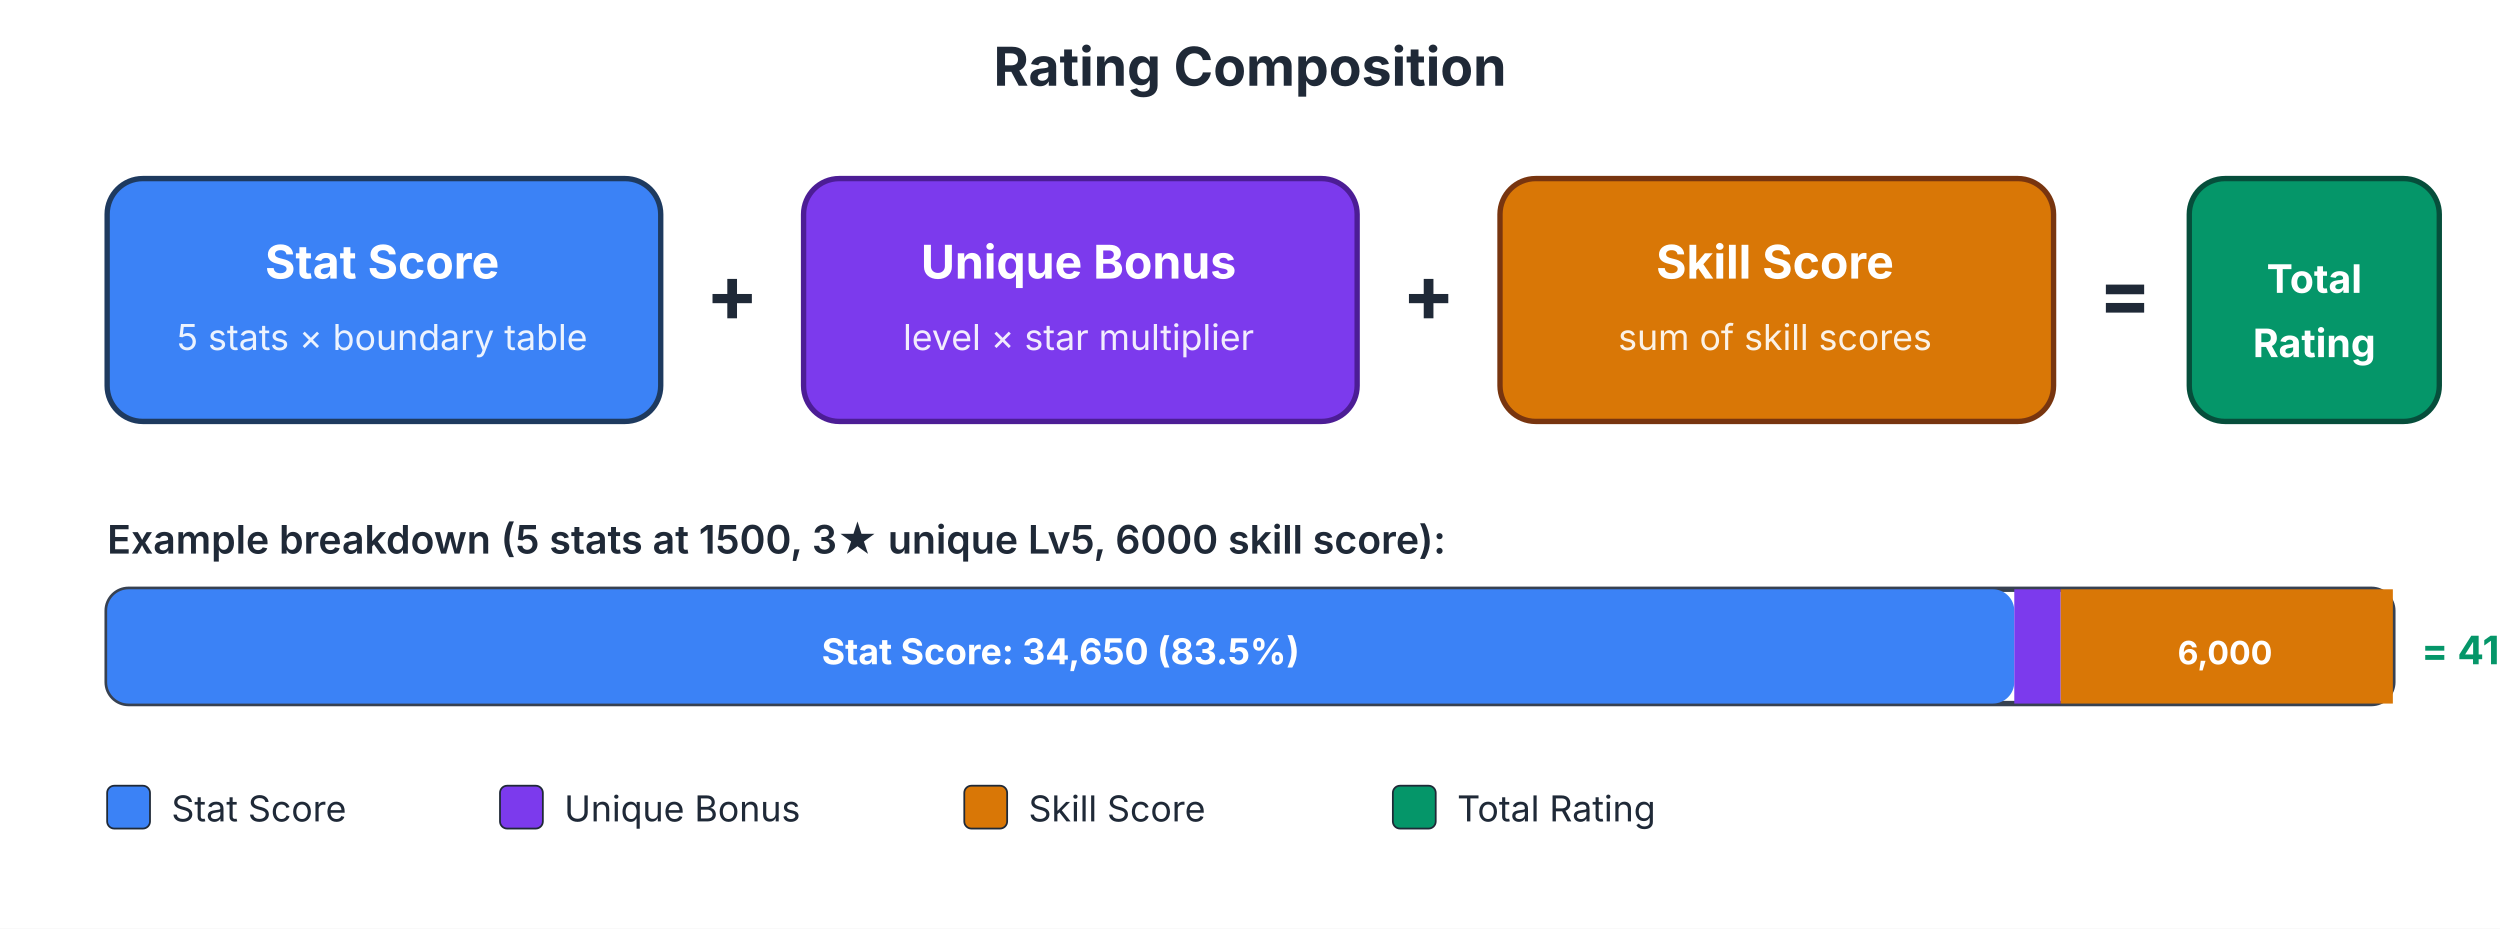
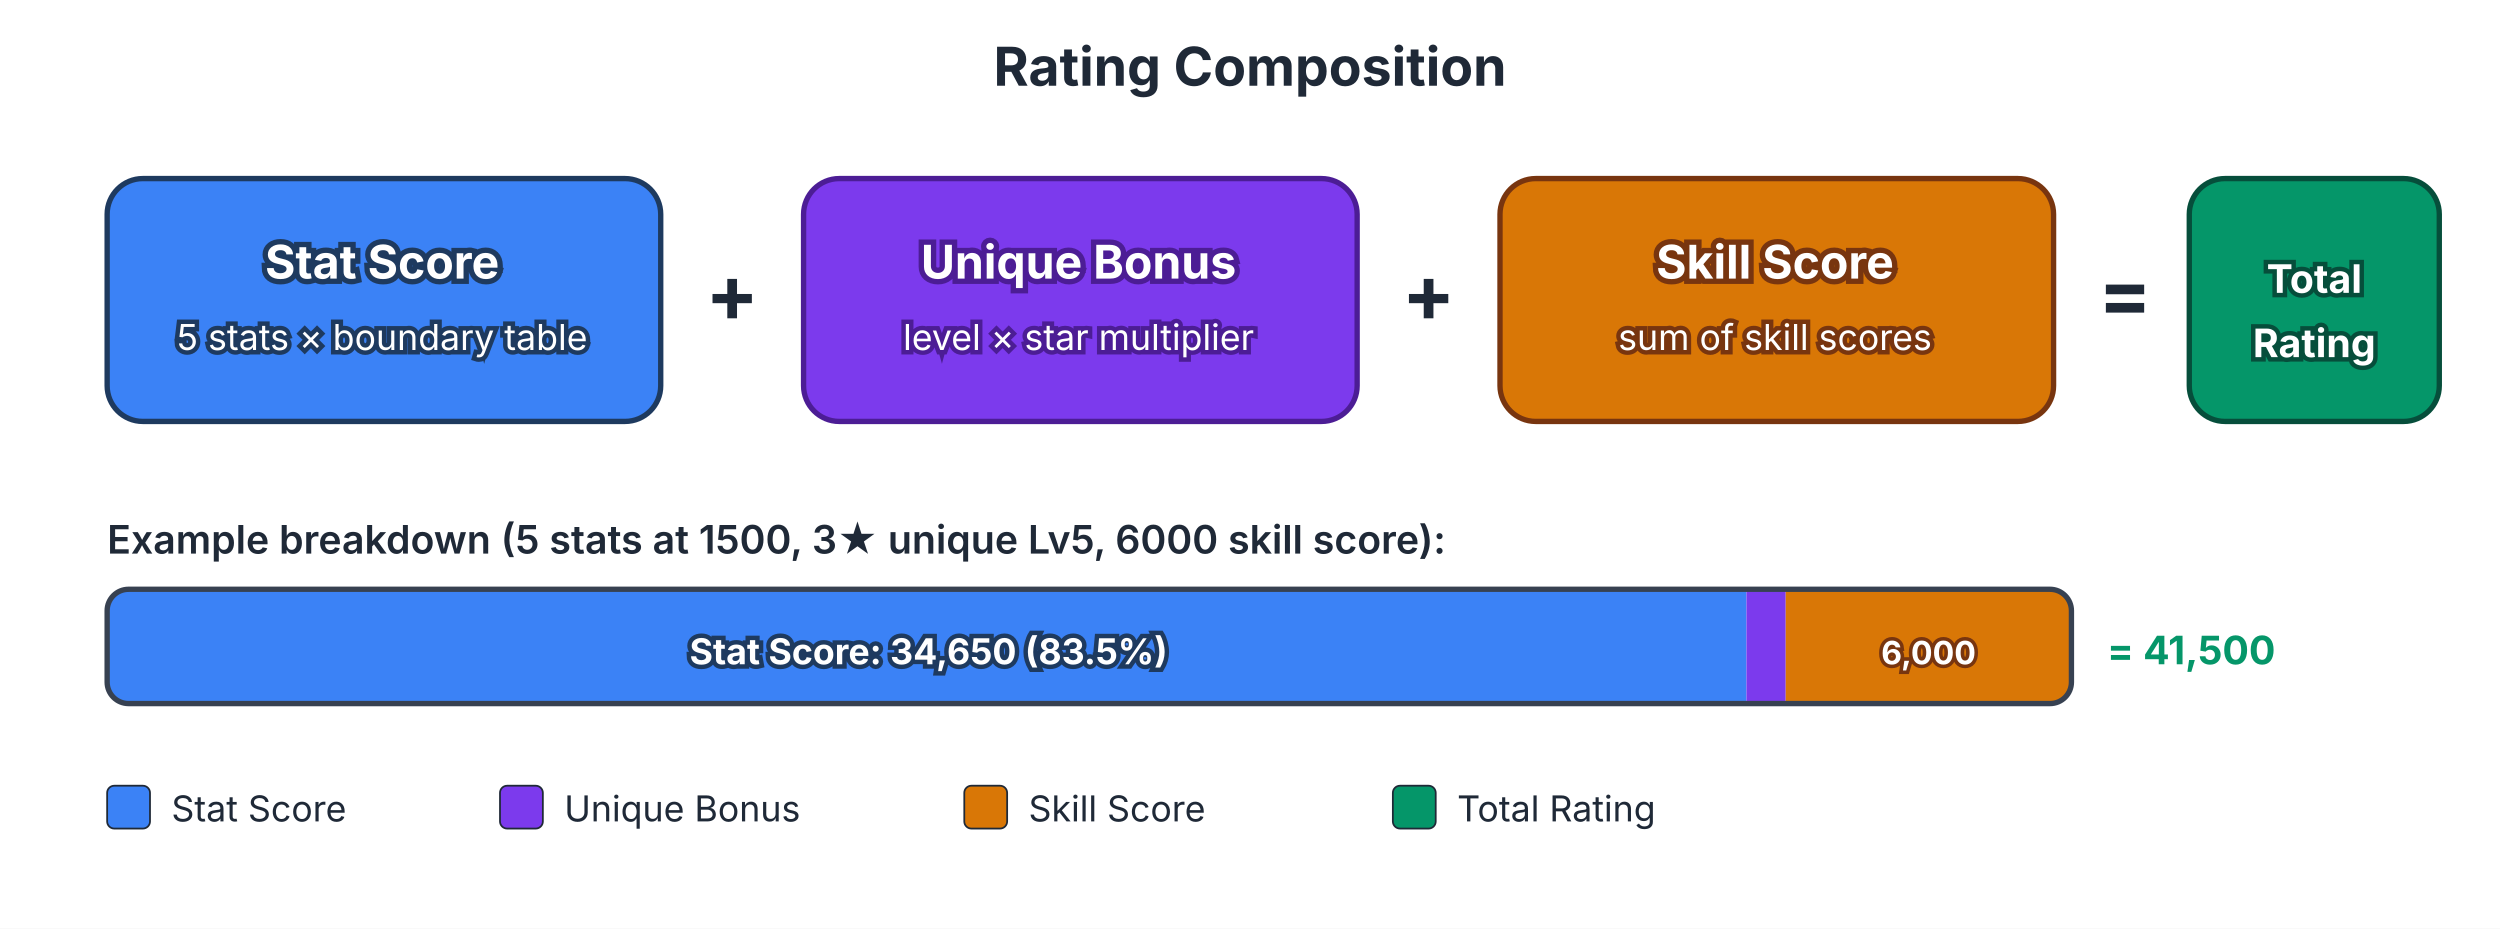
<svg xmlns="http://www.w3.org/2000/svg" viewBox="0 0 700 260" font-family="system-ui, -apple-system, sans-serif">
  <rect width="700" height="260" fill="white" />
+   <defs>
+     <clipPath id="barClip">
+       <rect x="0" y="0" width="550" height="32" rx="6" />
+     </clipPath>
+   </defs>
  <text x="350" y="24" text-anchor="middle" font-size="15" font-weight="bold" fill="#1f2937">Rating Composition</text>
  <g transform="translate(0, 50)">
    <rect x="30" y="0" width="155" height="68" rx="10" fill="#3b82f6" stroke="#1e3a5f" stroke-width="1.5" />
-     <text x="107" y="28" text-anchor="middle" font-size="13" font-weight="bold" fill="white">Stat Score</text>
-     <text x="107" y="48" text-anchor="middle" font-size="10" fill="rgba(255,255,255,0.9)">5 stats × boundary table</text>
+     <text x="107" y="28" text-anchor="middle" font-size="13" font-weight="bold" fill="white" stroke="#1e3a5f" stroke-width="3" paint-order="stroke">Stat Score</text>
+     <text x="107" y="48" text-anchor="middle" font-size="10" fill="white" stroke="#1e3a5f" stroke-width="2.5" paint-order="stroke">5 stats × boundary table</text>
    <text x="205" y="40" text-anchor="middle" font-size="22" font-weight="bold" fill="#1f2937">+</text>
    <rect x="225" y="0" width="155" height="68" rx="10" fill="#7c3aed" stroke="#4c1d95" stroke-width="1.5" />
-     <text x="302" y="28" text-anchor="middle" font-size="13" font-weight="bold" fill="white">Unique Bonus</text>
-     <text x="302" y="48" text-anchor="middle" font-size="10" fill="rgba(255,255,255,0.9)">level × star multiplier</text>
+     <text x="302" y="28" text-anchor="middle" font-size="13" font-weight="bold" fill="white" stroke="#4c1d95" stroke-width="3" paint-order="stroke">Unique Bonus</text>
+     <text x="302" y="48" text-anchor="middle" font-size="10" fill="white" stroke="#4c1d95" stroke-width="2.5" paint-order="stroke">level × star multiplier</text>
    <text x="400" y="40" text-anchor="middle" font-size="22" font-weight="bold" fill="#1f2937">+</text>
    <rect x="420" y="0" width="155" height="68" rx="10" fill="#d97706" stroke="#78350f" stroke-width="1.5" />
-     <text x="497" y="28" text-anchor="middle" font-size="13" font-weight="bold" fill="white">Skill Score</text>
-     <text x="497" y="48" text-anchor="middle" font-size="10" fill="rgba(255,255,255,0.9)">sum of skill scores</text>
+     <text x="497" y="28" text-anchor="middle" font-size="13" font-weight="bold" fill="white" stroke="#78350f" stroke-width="3" paint-order="stroke">Skill Score</text>
+     <text x="497" y="48" text-anchor="middle" font-size="10" fill="white" stroke="#78350f" stroke-width="2.5" paint-order="stroke">sum of skill scores</text>
    <text x="595" y="40" text-anchor="middle" font-size="22" font-weight="bold" fill="#1f2937">=</text>
    <rect x="613" y="0" width="70" height="68" rx="10" fill="#059669" stroke="#064e3b" stroke-width="1.5" />
-     <text x="648" y="32" text-anchor="middle" font-size="11" font-weight="bold" fill="white">Total</text>
-     <text x="648" y="50" text-anchor="middle" font-size="11" font-weight="bold" fill="white">Rating</text>
+     <text x="648" y="32" text-anchor="middle" font-size="11" font-weight="bold" fill="white" stroke="#064e3b" stroke-width="2.5" paint-order="stroke">Total</text>
+     <text x="648" y="50" text-anchor="middle" font-size="11" font-weight="bold" fill="white" stroke="#064e3b" stroke-width="2.5" paint-order="stroke">Rating</text>
  </g>
  <text x="30" y="155" font-size="11" font-weight="600" fill="#1f2937">Example breakdown (5 stats at 1500, 3★ unique Lv5, 6000 skill score):</text>
  <g transform="translate(30, 165)">
-     <rect x="0" y="0" width="640" height="32" rx="6" fill="none" stroke="#374151" stroke-width="1.5" />
-     <rect x="0" y="0" width="534" height="32" rx="6" fill="#3b82f6" />
-     <text x="267" y="21" text-anchor="middle" font-size="10" font-weight="bold" fill="white">Stat Score: 34,650 (83.5%)</text>
-     <rect x="534" y="0" width="13" height="32" fill="#7c3aed" />
-     <rect x="547" y="0" width="93" height="32" rx="0 6 6 0" fill="#d97706" />
-     <text x="593" y="21" text-anchor="middle" font-size="9" font-weight="bold" fill="white">6,000</text>
-     <text x="648" y="21" font-size="11" font-weight="bold" fill="#059669">= 41,500</text>
+     <g clip-path="url(#barClip)">
+       <rect x="0" y="0" width="459" height="32" fill="#3b82f6" />
+       <rect x="459" y="0" width="11" height="32" fill="#7c3aed" />
+       <rect x="470" y="0" width="80" height="32" fill="#d97706" />
+     </g>
+     <rect x="0" y="0" width="550" height="32" rx="6" fill="none" stroke="#374151" stroke-width="1.5" />
+     <text x="230" y="21" text-anchor="middle" font-size="10" font-weight="bold" fill="white" stroke="#1e3a5f" stroke-width="2.5" paint-order="stroke">Stat Score: 34,650 (83.5%)</text>
+     <text x="510" y="21" text-anchor="middle" font-size="9" font-weight="bold" fill="white" stroke="#78350f" stroke-width="2" paint-order="stroke">6,000</text>
+     <text x="560" y="21" font-size="11" font-weight="bold" fill="#059669">= 41,500</text>
  </g>
  <g transform="translate(30, 220)">
    <rect x="0" y="0" width="12" height="12" rx="2" fill="#3b82f6" stroke="#1f2937" stroke-width="0.5" />
    <text x="18" y="10" font-size="10" fill="#1f2937">Stat Score</text>
    <rect x="110" y="0" width="12" height="12" rx="2" fill="#7c3aed" stroke="#1f2937" stroke-width="0.5" />
    <text x="128" y="10" font-size="10" fill="#1f2937">Unique Bonus</text>
    <rect x="240" y="0" width="12" height="12" rx="2" fill="#d97706" stroke="#1f2937" stroke-width="0.5" />
    <text x="258" y="10" font-size="10" fill="#1f2937">Skill Score</text>
    <rect x="360" y="0" width="12" height="12" rx="2" fill="#059669" stroke="#1f2937" stroke-width="0.5" />
    <text x="378" y="10" font-size="10" fill="#1f2937">Total Rating</text>
  </g>
</svg>
